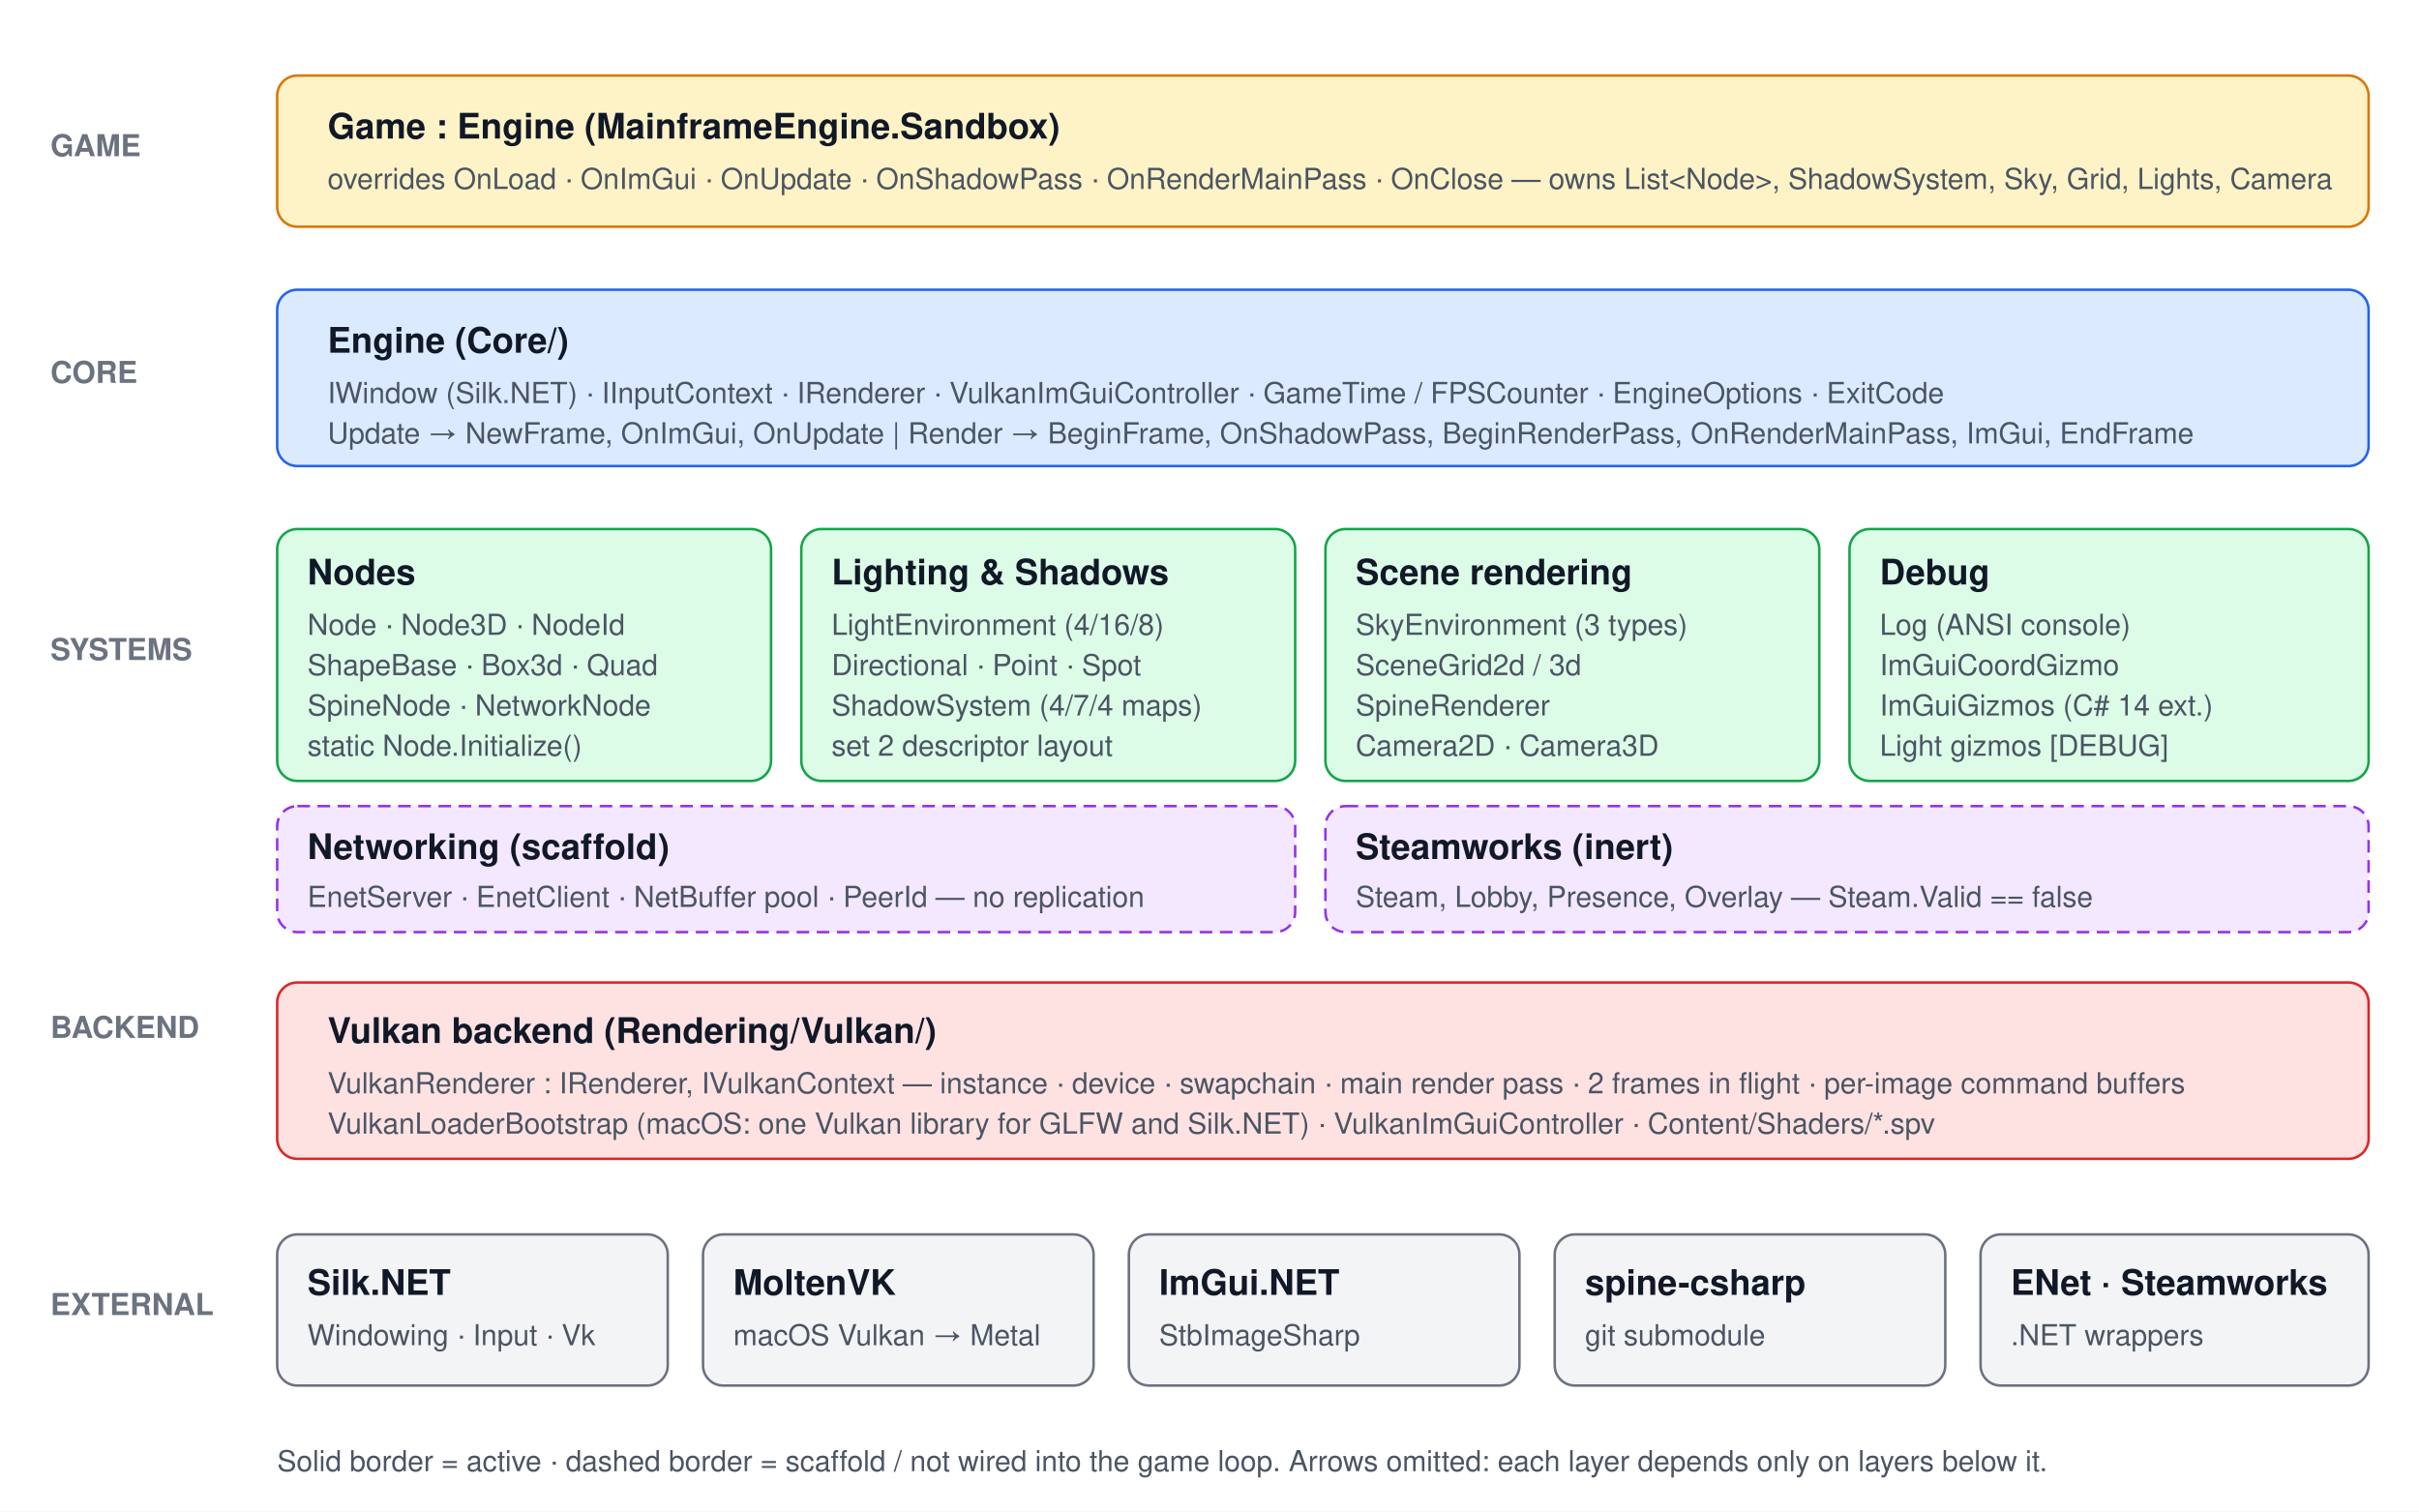
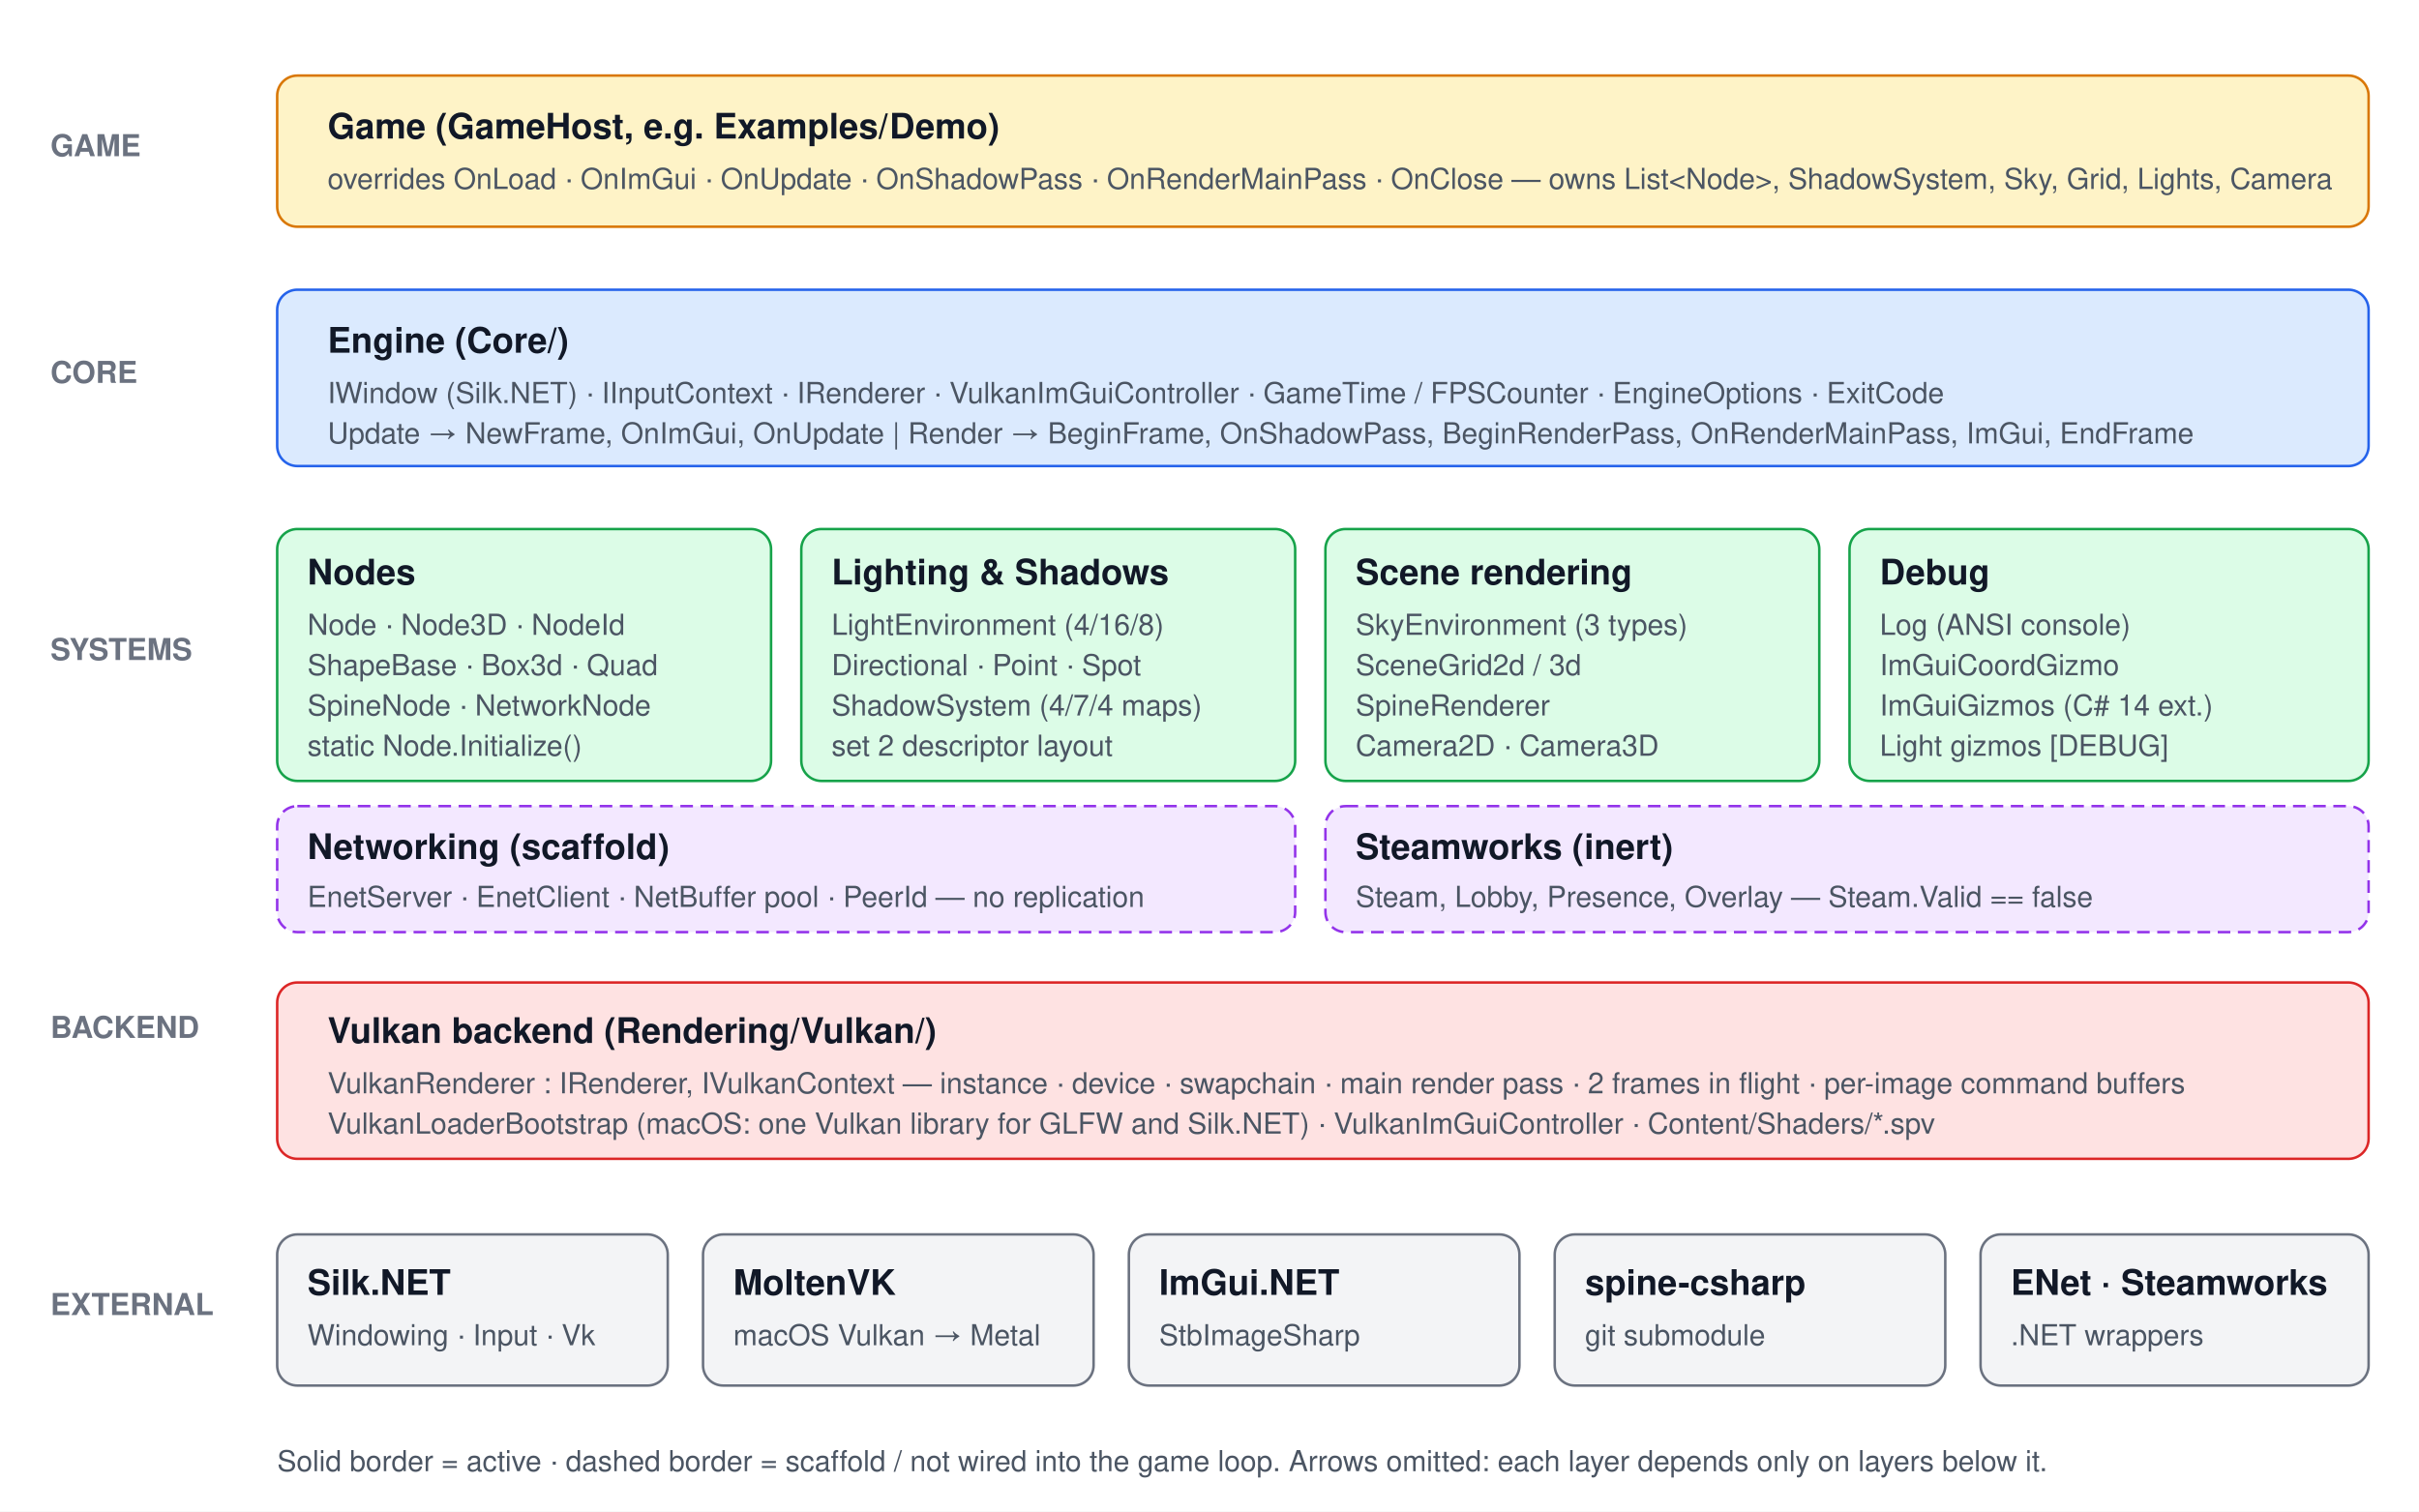
<svg xmlns="http://www.w3.org/2000/svg" viewBox="0 0 960 600" font-family="-apple-system, 'Segoe UI', Helvetica, Arial, sans-serif" font-size="13">
  <rect width="960" height="600" fill="#ffffff" />
  <style>
    .lbl{fill:#1f2937}
    .sub{fill:#4b5563;font-size:11.5px}
    .hdr{font-weight:600;font-size:14px;fill:#111827}
    .side{font-size:12px;fill:#6b7280;font-weight:600}
  </style>
  <text x="20" y="62" class="side">GAME</text>
  <text x="20" y="152" class="side">CORE</text>
  <text x="20" y="262" class="side">SYSTEMS</text>
  <text x="20" y="412" class="side">BACKEND</text>
  <text x="20" y="522" class="side">EXTERNAL</text>
  <rect x="110" y="30" width="830" height="60" rx="8" fill="#fef3c7" stroke="#d97706" />
-   <text x="130" y="55" class="hdr">Game : Engine  (MainframeEngine.Sandbox)</text>
+   <text x="130" y="55" class="hdr">Game  (GameHost, e.g. Examples/Demo)</text>
  <text x="130" y="75" class="sub">overrides OnLoad · OnImGui · OnUpdate · OnShadowPass · OnRenderMainPass · OnClose — owns List&lt;Node&gt;, ShadowSystem, Sky, Grid, Lights, Camera</text>
  <rect x="110" y="115" width="830" height="70" rx="8" fill="#dbeafe" stroke="#2563eb" />
  <text x="130" y="140" class="hdr">Engine (Core/)</text>
  <text x="130" y="160" class="sub">IWindow (Silk.NET) · IInputContext · IRenderer · VulkanImGuiController · GameTime / FPSCounter · EngineOptions · ExitCode</text>
  <text x="130" y="176" class="sub">Update → NewFrame, OnImGui, OnUpdate  |  Render → BeginFrame, OnShadowPass, BeginRenderPass, OnRenderMainPass, ImGui, EndFrame</text>
  <g>
    <rect x="110" y="210" width="196" height="100" rx="8" fill="#dcfce7" stroke="#16a34a" />
    <text x="122" y="232" class="hdr">Nodes</text>
    <text x="122" y="252" class="sub">Node · Node3D · NodeId</text>
    <text x="122" y="268" class="sub">ShapeBase · Box3d · Quad</text>
    <text x="122" y="284" class="sub">SpineNode · NetworkNode</text>
    <text x="122" y="300" class="sub">static Node.Initialize()</text>
    <rect x="318" y="210" width="196" height="100" rx="8" fill="#dcfce7" stroke="#16a34a" />
    <text x="330" y="232" class="hdr">Lighting &amp; Shadows</text>
    <text x="330" y="252" class="sub">LightEnvironment (4/16/8)</text>
    <text x="330" y="268" class="sub">Directional · Point · Spot</text>
    <text x="330" y="284" class="sub">ShadowSystem (4/7/4 maps)</text>
    <text x="330" y="300" class="sub">set 2 descriptor layout</text>
    <rect x="526" y="210" width="196" height="100" rx="8" fill="#dcfce7" stroke="#16a34a" />
    <text x="538" y="232" class="hdr">Scene rendering</text>
    <text x="538" y="252" class="sub">SkyEnvironment (3 types)</text>
    <text x="538" y="268" class="sub">SceneGrid2d / 3d</text>
    <text x="538" y="284" class="sub">SpineRenderer</text>
    <text x="538" y="300" class="sub">Camera2D · Camera3D</text>
    <rect x="734" y="210" width="206" height="100" rx="8" fill="#dcfce7" stroke="#16a34a" />
    <text x="746" y="232" class="hdr">Debug</text>
    <text x="746" y="252" class="sub">Log (ANSI console)</text>
    <text x="746" y="268" class="sub">ImGuiCoordGizmo</text>
    <text x="746" y="284" class="sub">ImGuiGizmos (C# 14 ext.)</text>
    <text x="746" y="300" class="sub">Light gizmos [DEBUG]</text>
  </g>
  <rect x="110" y="320" width="404" height="50" rx="8" fill="#f3e8ff" stroke="#9333ea" stroke-dasharray="5 3" />
  <text x="122" y="341" class="hdr">Networking (scaffold)</text>
  <text x="122" y="360" class="sub">EnetServer · EnetClient · NetBuffer pool · PeerId — no replication</text>
  <rect x="526" y="320" width="414" height="50" rx="8" fill="#f3e8ff" stroke="#9333ea" stroke-dasharray="5 3" />
  <text x="538" y="341" class="hdr">Steamworks (inert)</text>
  <text x="538" y="360" class="sub">Steam, Lobby, Presence, Overlay — Steam.Valid == false</text>
  <rect x="110" y="390" width="830" height="70" rx="8" fill="#fee2e2" stroke="#dc2626" />
  <text x="130" y="414" class="hdr">Vulkan backend (Rendering/Vulkan/)</text>
  <text x="130" y="434" class="sub">VulkanRenderer : IRenderer, IVulkanContext — instance · device · swapchain · main render pass · 2 frames in flight · per-image command buffers</text>
  <text x="130" y="450" class="sub">VulkanLoaderBootstrap (macOS: one Vulkan library for GLFW and Silk.NET) · VulkanImGuiController · Content/Shaders/*.spv</text>
  <g>
    <rect x="110" y="490" width="155" height="60" rx="8" fill="#f3f4f6" stroke="#6b7280" />
    <text x="122" y="514" class="hdr">Silk.NET</text>
    <text x="122" y="534" class="sub">Windowing · Input · Vk</text>
    <rect x="279" y="490" width="155" height="60" rx="8" fill="#f3f4f6" stroke="#6b7280" />
    <text x="291" y="514" class="hdr">MoltenVK</text>
    <text x="291" y="534" class="sub">macOS Vulkan → Metal</text>
    <rect x="448" y="490" width="155" height="60" rx="8" fill="#f3f4f6" stroke="#6b7280" />
    <text x="460" y="514" class="hdr">ImGui.NET</text>
    <text x="460" y="534" class="sub">StbImageSharp</text>
    <rect x="617" y="490" width="155" height="60" rx="8" fill="#f3f4f6" stroke="#6b7280" />
    <text x="629" y="514" class="hdr">spine-csharp</text>
    <text x="629" y="534" class="sub">git submodule</text>
    <rect x="786" y="490" width="154" height="60" rx="8" fill="#f3f4f6" stroke="#6b7280" />
    <text x="798" y="514" class="hdr">ENet · Steamworks</text>
    <text x="798" y="534" class="sub">.NET wrappers</text>
  </g>
  <text x="110" y="584" class="sub">Solid border = active · dashed border = scaffold / not wired into the game loop. Arrows omitted: each layer depends only on layers below it.</text>
</svg>
